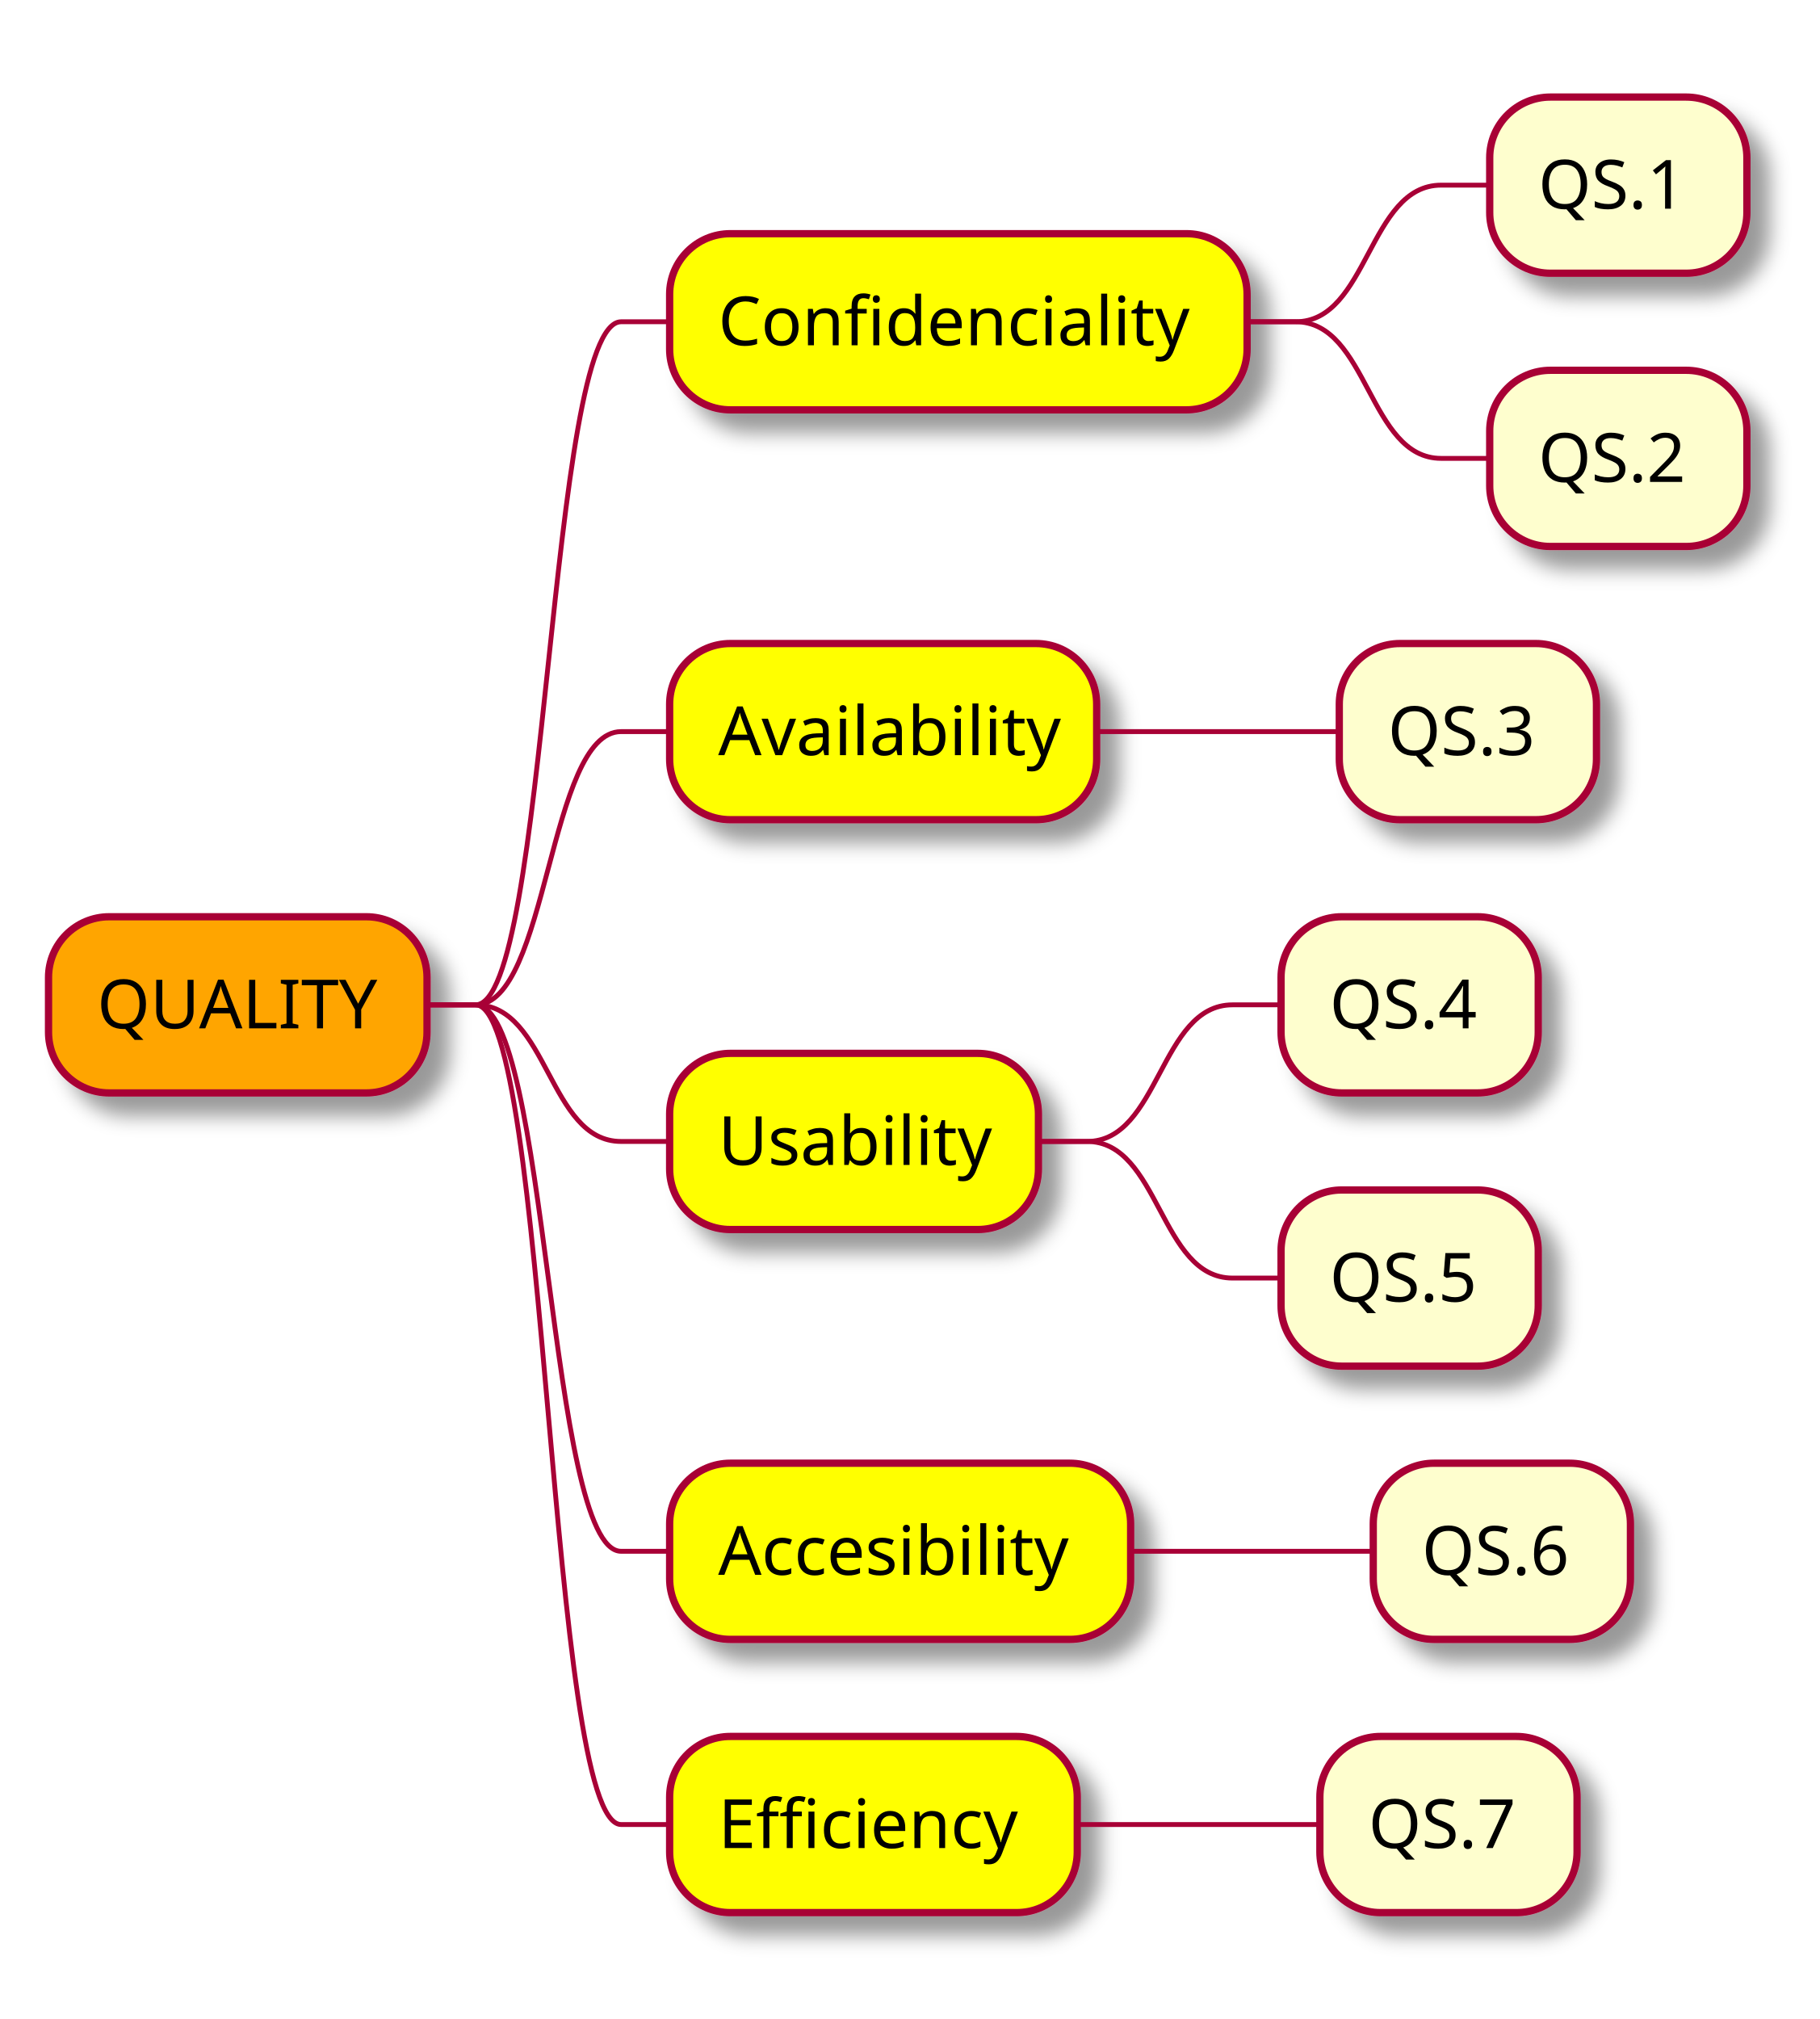
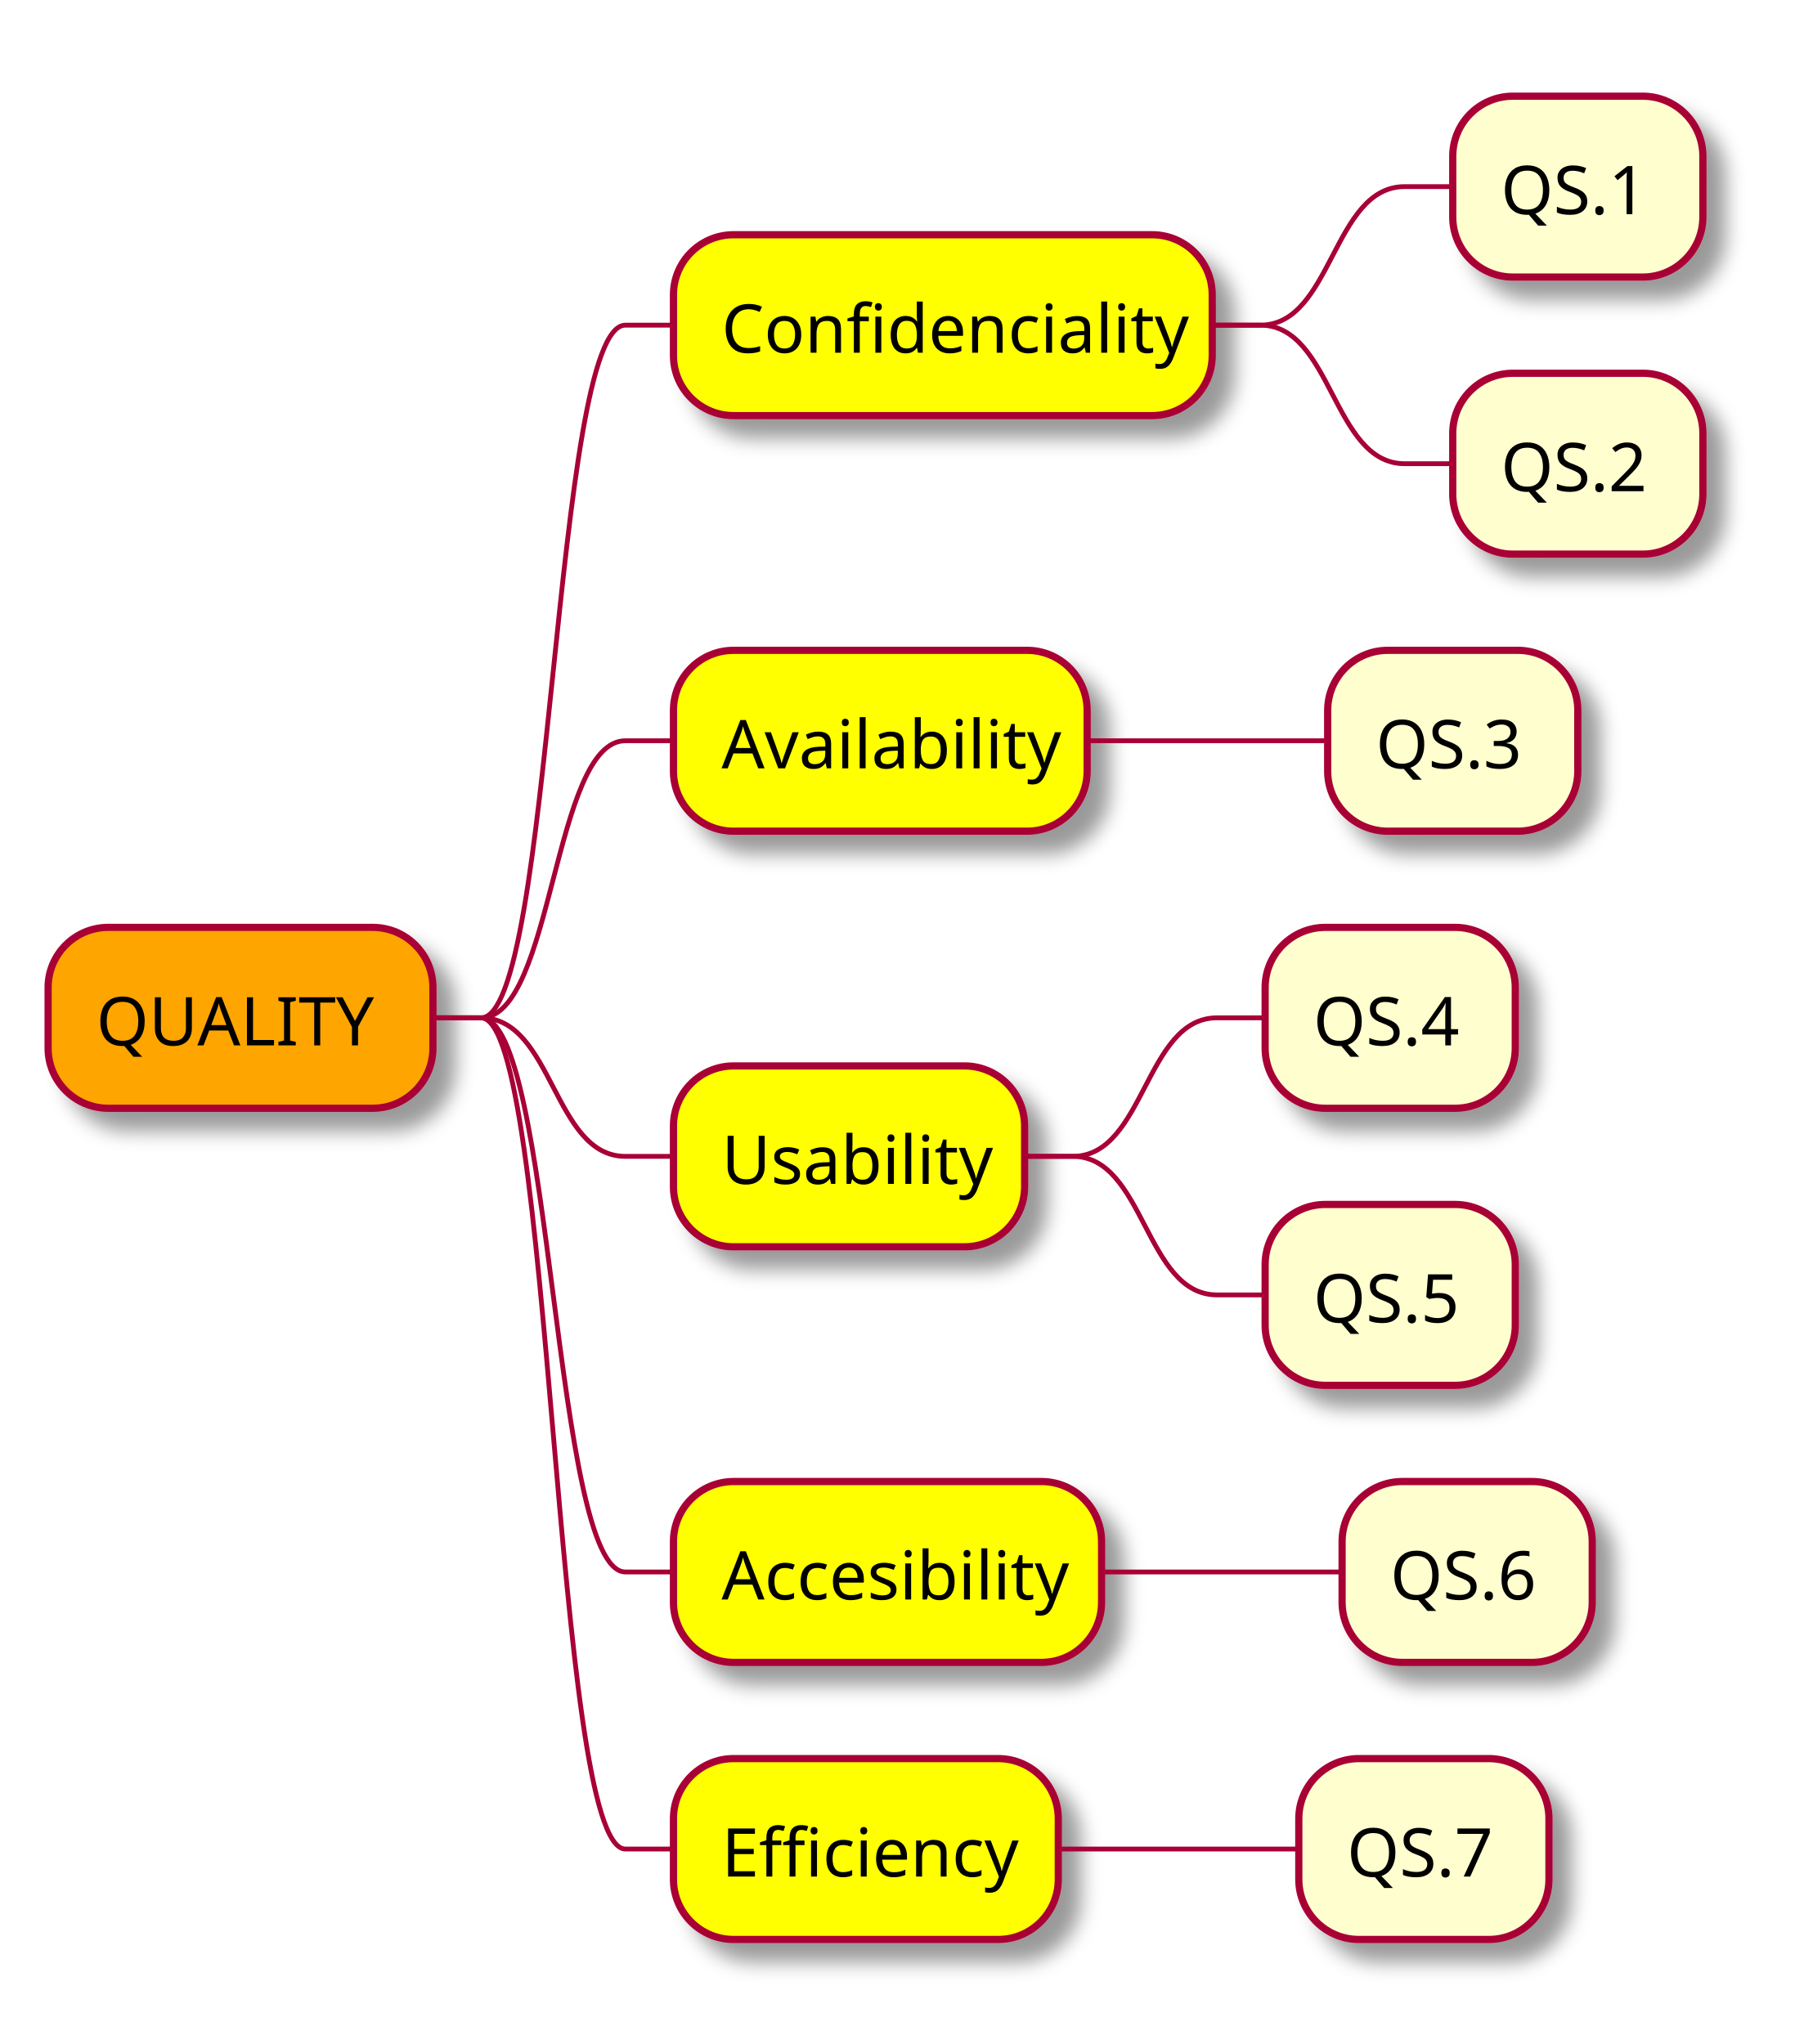
- <svg xmlns="http://www.w3.org/2000/svg" contentScriptType="application/ecmascript" contentStyleType="text/css" height="416px" preserveAspectRatio="none" style="width:375px;height:416px;background:#FFFFFF;" version="1.1" viewBox="0 0 375 416" width="375px" zoomAndPan="magnify">
+ <svg xmlns="http://www.w3.org/2000/svg" contentScriptType="application/ecmascript" contentStyleType="text/css" height="425px" preserveAspectRatio="none" style="width:373px;height:425px;background:#FFFFFF;" version="1.1" viewBox="0 0 373 425" width="373px" zoomAndPan="magnify">
  <defs>
    <filter height="300%" id="f1iyddrcvkeajc" width="300%" x="-1" y="-1">
      <feGaussianBlur result="blurOut" stdDeviation="2.0" />
      <feColorMatrix in="blurOut" result="blurOut2" type="matrix" values="0 0 0 0 0 0 0 0 0 0 0 0 0 0 0 0 0 0 .4 0" />
      <feOffset dx="4.0" dy="4.0" in="blurOut2" result="blurOut3" />
      <feBlend in="SourceGraphic" in2="blurOut3" mode="normal" />
    </filter>
  </defs>
  <g>
-     <rect fill="#FFA500" filter="url(#f1iyddrcvkeajc)" height="36.297" rx="12.5" ry="12.5" style="stroke:#A80036;stroke-width:1.5;" width="78" x="10" y="188.891" />
-     <text fill="#000000" font-family="sans-serif" font-size="14" lengthAdjust="spacing" textLength="58" x="20" y="211.886">QUALITY</text>
-     <rect fill="#FFFF00" filter="url(#f1iyddrcvkeajc)" height="36.297" rx="12.5" ry="12.5" style="stroke:#A80036;stroke-width:1.5;" width="119" x="138" y="48.148" />
-     <text fill="#000000" font-family="sans-serif" font-size="14" lengthAdjust="spacing" textLength="99" x="148" y="71.144">Confidenciality</text>
-     <rect fill="#FEFECE" filter="url(#f1iyddrcvkeajc)" height="36.297" rx="12.5" ry="12.5" style="stroke:#A80036;stroke-width:1.5;" width="53" x="307" y="20" />
-     <text fill="#000000" font-family="sans-serif" font-size="14" lengthAdjust="spacing" textLength="33" x="317" y="42.995">QS.1</text>
-     <path d="M257,66.297 L267,66.297 C282,66.297 282,38.148 297,38.148 L307,38.148 " fill="none" style="stroke:#A80036;stroke-width:1.0;" />
-     <rect fill="#FEFECE" filter="url(#f1iyddrcvkeajc)" height="36.297" rx="12.5" ry="12.5" style="stroke:#A80036;stroke-width:1.5;" width="53" x="307" y="76.297" />
-     <text fill="#000000" font-family="sans-serif" font-size="14" lengthAdjust="spacing" textLength="33" x="317" y="99.292">QS.2</text>
-     <path d="M257,66.297 L267,66.297 C282,66.297 282,94.445 297,94.445 L307,94.445 " fill="none" style="stroke:#A80036;stroke-width:1.0;" />
-     <path d="M88,207.039 L98,207.039 C113,207.039 113,66.297 128,66.297 L138,66.297 " fill="none" style="stroke:#A80036;stroke-width:1.0;" />
-     <rect fill="#FFFF00" filter="url(#f1iyddrcvkeajc)" height="36.297" rx="12.5" ry="12.5" style="stroke:#A80036;stroke-width:1.5;" width="88" x="138" y="132.594" />
-     <text fill="#000000" font-family="sans-serif" font-size="14" lengthAdjust="spacing" textLength="68" x="148" y="155.589">Availability</text>
-     <rect fill="#FEFECE" filter="url(#f1iyddrcvkeajc)" height="36.297" rx="12.5" ry="12.5" style="stroke:#A80036;stroke-width:1.5;" width="53" x="276" y="132.594" />
-     <text fill="#000000" font-family="sans-serif" font-size="14" lengthAdjust="spacing" textLength="33" x="286" y="155.589">QS.3</text>
-     <path d="M226,150.742 L236,150.742 C251,150.742 251,150.742 266,150.742 L276,150.742 " fill="none" style="stroke:#A80036;stroke-width:1.0;" />
-     <path d="M88,207.039 L98,207.039 C113,207.039 113,150.742 128,150.742 L138,150.742 " fill="none" style="stroke:#A80036;stroke-width:1.0;" />
-     <rect fill="#FFFF00" filter="url(#f1iyddrcvkeajc)" height="36.297" rx="12.5" ry="12.5" style="stroke:#A80036;stroke-width:1.5;" width="76" x="138" y="217.039" />
-     <text fill="#000000" font-family="sans-serif" font-size="14" lengthAdjust="spacing" textLength="56" x="148" y="240.034">Usability</text>
-     <rect fill="#FEFECE" filter="url(#f1iyddrcvkeajc)" height="36.297" rx="12.5" ry="12.5" style="stroke:#A80036;stroke-width:1.5;" width="53" x="264" y="188.891" />
-     <text fill="#000000" font-family="sans-serif" font-size="14" lengthAdjust="spacing" textLength="33" x="274" y="211.886">QS.4</text>
-     <path d="M214,235.188 L224,235.188 C239,235.188 239,207.039 254,207.039 L264,207.039 " fill="none" style="stroke:#A80036;stroke-width:1.0;" />
-     <rect fill="#FEFECE" filter="url(#f1iyddrcvkeajc)" height="36.297" rx="12.5" ry="12.5" style="stroke:#A80036;stroke-width:1.5;" width="53" x="264" y="245.188" />
-     <text fill="#000000" font-family="sans-serif" font-size="14" lengthAdjust="spacing" textLength="33" x="274" y="268.183">QS.5</text>
-     <path d="M214,235.188 L224,235.188 C239,235.188 239,263.336 254,263.336 L264,263.336 " fill="none" style="stroke:#A80036;stroke-width:1.0;" />
-     <path d="M88,207.039 L98,207.039 C113,207.039 113,235.188 128,235.188 L138,235.188 " fill="none" style="stroke:#A80036;stroke-width:1.0;" />
-     <rect fill="#FFFF00" filter="url(#f1iyddrcvkeajc)" height="36.297" rx="12.5" ry="12.5" style="stroke:#A80036;stroke-width:1.5;" width="95" x="138" y="301.484" />
-     <text fill="#000000" font-family="sans-serif" font-size="14" lengthAdjust="spacing" textLength="75" x="148" y="324.479">Accesibility</text>
-     <rect fill="#FEFECE" filter="url(#f1iyddrcvkeajc)" height="36.297" rx="12.5" ry="12.5" style="stroke:#A80036;stroke-width:1.5;" width="53" x="283" y="301.484" />
-     <text fill="#000000" font-family="sans-serif" font-size="14" lengthAdjust="spacing" textLength="33" x="293" y="324.479">QS.6</text>
-     <path d="M233,319.633 L243,319.633 C258,319.633 258,319.633 273,319.633 L283,319.633 " fill="none" style="stroke:#A80036;stroke-width:1.0;" />
-     <path d="M88,207.039 L98,207.039 C113,207.039 113,319.633 128,319.633 L138,319.633 " fill="none" style="stroke:#A80036;stroke-width:1.0;" />
-     <rect fill="#FFFF00" filter="url(#f1iyddrcvkeajc)" height="36.297" rx="12.5" ry="12.5" style="stroke:#A80036;stroke-width:1.5;" width="84" x="138" y="357.781" />
-     <text fill="#000000" font-family="sans-serif" font-size="14" lengthAdjust="spacing" textLength="64" x="148" y="380.776">Efficiency</text>
-     <rect fill="#FEFECE" filter="url(#f1iyddrcvkeajc)" height="36.297" rx="12.5" ry="12.5" style="stroke:#A80036;stroke-width:1.5;" width="53" x="272" y="357.781" />
-     <text fill="#000000" font-family="sans-serif" font-size="14" lengthAdjust="spacing" textLength="33" x="282" y="380.776">QS.7</text>
-     <path d="M222,375.93 L232,375.93 C247,375.93 247,375.93 262,375.93 L272,375.93 " fill="none" style="stroke:#A80036;stroke-width:1.0;" />
-     <path d="M88,207.039 L98,207.039 C113,207.039 113,375.93 128,375.93 L138,375.93 " fill="none" style="stroke:#A80036;stroke-width:1.0;" />
+     <rect fill="#FFA500" filter="url(#f1iyddrcvkeajc)" height="37.609" rx="12.5" ry="12.5" style="stroke:#A80036;stroke-width:1.5;" width="80" x="10" y="192.828" />
+     <text fill="#000000" font-family="sans-serif" font-size="14" lengthAdjust="spacing" textLength="60" x="20" y="217.361">QUALITY</text>
+     <rect fill="#FFFF00" filter="url(#f1iyddrcvkeajc)" height="37.609" rx="12.5" ry="12.5" style="stroke:#A80036;stroke-width:1.5;" width="112" x="140" y="48.805" />
+     <text fill="#000000" font-family="sans-serif" font-size="14" lengthAdjust="spacing" textLength="92" x="150" y="73.338">Confidenciality</text>
+     <rect fill="#FEFECE" filter="url(#f1iyddrcvkeajc)" height="37.609" rx="12.5" ry="12.5" style="stroke:#A80036;stroke-width:1.5;" width="52" x="302" y="20" />
+     <text fill="#000000" font-family="sans-serif" font-size="14" lengthAdjust="spacing" textLength="32" x="312" y="44.533">QS.1</text>
+     <path d="M252,67.609 L262,67.609 C277,67.609 277,38.805 292,38.805 L302,38.805 " fill="none" style="stroke:#A80036;stroke-width:1.0;" />
+     <rect fill="#FEFECE" filter="url(#f1iyddrcvkeajc)" height="37.609" rx="12.5" ry="12.5" style="stroke:#A80036;stroke-width:1.5;" width="52" x="302" y="77.609" />
+     <text fill="#000000" font-family="sans-serif" font-size="14" lengthAdjust="spacing" textLength="32" x="312" y="102.143">QS.2</text>
+     <path d="M252,67.609 L262,67.609 C277,67.609 277,96.414 292,96.414 L302,96.414 " fill="none" style="stroke:#A80036;stroke-width:1.0;" />
+     <path d="M90,211.633 L100,211.633 C115,211.633 115,67.609 130,67.609 L140,67.609 " fill="none" style="stroke:#A80036;stroke-width:1.0;" />
+     <rect fill="#FFFF00" filter="url(#f1iyddrcvkeajc)" height="37.609" rx="12.5" ry="12.5" style="stroke:#A80036;stroke-width:1.5;" width="86" x="140" y="135.219" />
+     <text fill="#000000" font-family="sans-serif" font-size="14" lengthAdjust="spacing" textLength="66" x="150" y="159.752">Availability</text>
+     <rect fill="#FEFECE" filter="url(#f1iyddrcvkeajc)" height="37.609" rx="12.5" ry="12.5" style="stroke:#A80036;stroke-width:1.5;" width="52" x="276" y="135.219" />
+     <text fill="#000000" font-family="sans-serif" font-size="14" lengthAdjust="spacing" textLength="32" x="286" y="159.752">QS.3</text>
+     <path d="M226,154.023 L236,154.023 C251,154.023 251,154.023 266,154.023 L276,154.023 " fill="none" style="stroke:#A80036;stroke-width:1.0;" />
+     <path d="M90,211.633 L100,211.633 C115,211.633 115,154.023 130,154.023 L140,154.023 " fill="none" style="stroke:#A80036;stroke-width:1.0;" />
+     <rect fill="#FFFF00" filter="url(#f1iyddrcvkeajc)" height="37.609" rx="12.5" ry="12.5" style="stroke:#A80036;stroke-width:1.5;" width="73" x="140" y="221.633" />
+     <text fill="#000000" font-family="sans-serif" font-size="14" lengthAdjust="spacing" textLength="53" x="150" y="246.166">Usability</text>
+     <rect fill="#FEFECE" filter="url(#f1iyddrcvkeajc)" height="37.609" rx="12.5" ry="12.5" style="stroke:#A80036;stroke-width:1.5;" width="52" x="263" y="192.828" />
+     <text fill="#000000" font-family="sans-serif" font-size="14" lengthAdjust="spacing" textLength="32" x="273" y="217.361">QS.4</text>
+     <path d="M213,240.438 L223,240.438 C238,240.438 238,211.633 253,211.633 L263,211.633 " fill="none" style="stroke:#A80036;stroke-width:1.0;" />
+     <rect fill="#FEFECE" filter="url(#f1iyddrcvkeajc)" height="37.609" rx="12.5" ry="12.5" style="stroke:#A80036;stroke-width:1.5;" width="52" x="263" y="250.438" />
+     <text fill="#000000" font-family="sans-serif" font-size="14" lengthAdjust="spacing" textLength="32" x="273" y="274.971">QS.5</text>
+     <path d="M213,240.438 L223,240.438 C238,240.438 238,269.242 253,269.242 L263,269.242 " fill="none" style="stroke:#A80036;stroke-width:1.0;" />
+     <path d="M90,211.633 L100,211.633 C115,211.633 115,240.438 130,240.438 L140,240.438 " fill="none" style="stroke:#A80036;stroke-width:1.0;" />
+     <rect fill="#FFFF00" filter="url(#f1iyddrcvkeajc)" height="37.609" rx="12.5" ry="12.5" style="stroke:#A80036;stroke-width:1.5;" width="89" x="140" y="308.047" />
+     <text fill="#000000" font-family="sans-serif" font-size="14" lengthAdjust="spacing" textLength="69" x="150" y="332.58">Accesibility</text>
+     <rect fill="#FEFECE" filter="url(#f1iyddrcvkeajc)" height="37.609" rx="12.5" ry="12.5" style="stroke:#A80036;stroke-width:1.5;" width="52" x="279" y="308.047" />
+     <text fill="#000000" font-family="sans-serif" font-size="14" lengthAdjust="spacing" textLength="32" x="289" y="332.58">QS.6</text>
+     <path d="M229,326.852 L239,326.852 C254,326.852 254,326.852 269,326.852 L279,326.852 " fill="none" style="stroke:#A80036;stroke-width:1.0;" />
+     <path d="M90,211.633 L100,211.633 C115,211.633 115,326.852 130,326.852 L140,326.852 " fill="none" style="stroke:#A80036;stroke-width:1.0;" />
+     <rect fill="#FFFF00" filter="url(#f1iyddrcvkeajc)" height="37.609" rx="12.5" ry="12.5" style="stroke:#A80036;stroke-width:1.5;" width="80" x="140" y="365.656" />
+     <text fill="#000000" font-family="sans-serif" font-size="14" lengthAdjust="spacing" textLength="60" x="150" y="390.19">Efficiency</text>
+     <rect fill="#FEFECE" filter="url(#f1iyddrcvkeajc)" height="37.609" rx="12.5" ry="12.5" style="stroke:#A80036;stroke-width:1.5;" width="52" x="270" y="365.656" />
+     <text fill="#000000" font-family="sans-serif" font-size="14" lengthAdjust="spacing" textLength="32" x="280" y="390.19">QS.7</text>
+     <path d="M220,384.461 L230,384.461 C245,384.461 245,384.461 260,384.461 L270,384.461 " fill="none" style="stroke:#A80036;stroke-width:1.0;" />
+     <path d="M90,211.633 L100,211.633 C115,211.633 115,384.461 130,384.461 L140,384.461 " fill="none" style="stroke:#A80036;stroke-width:1.0;" />
  </g>
</svg>
